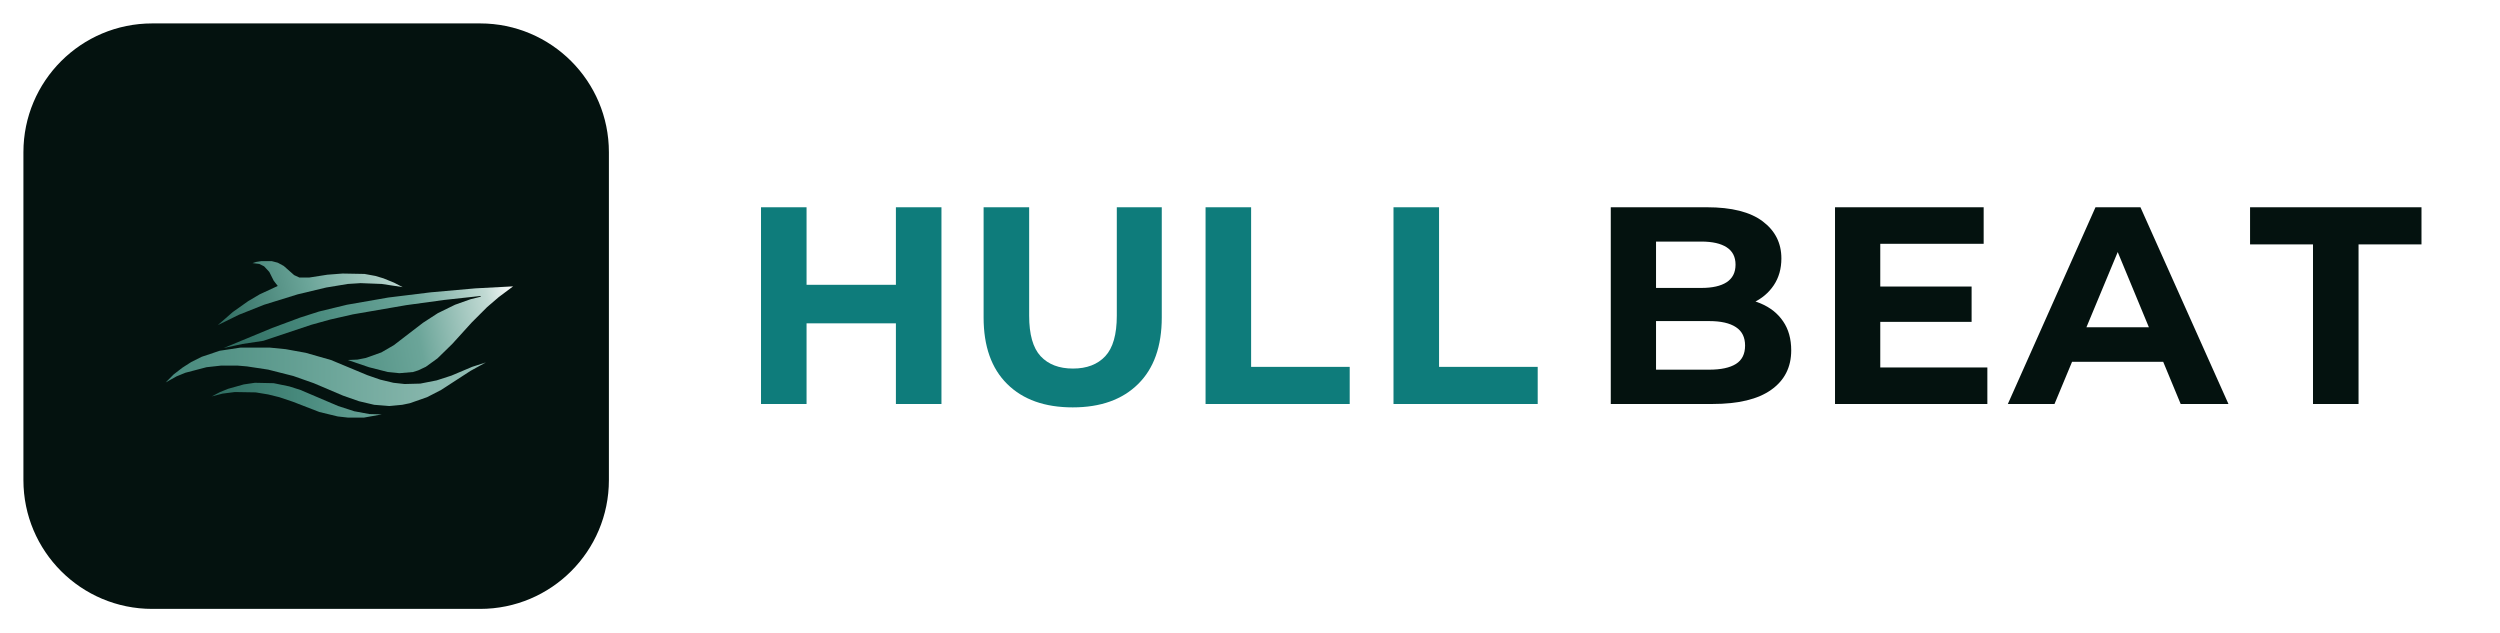
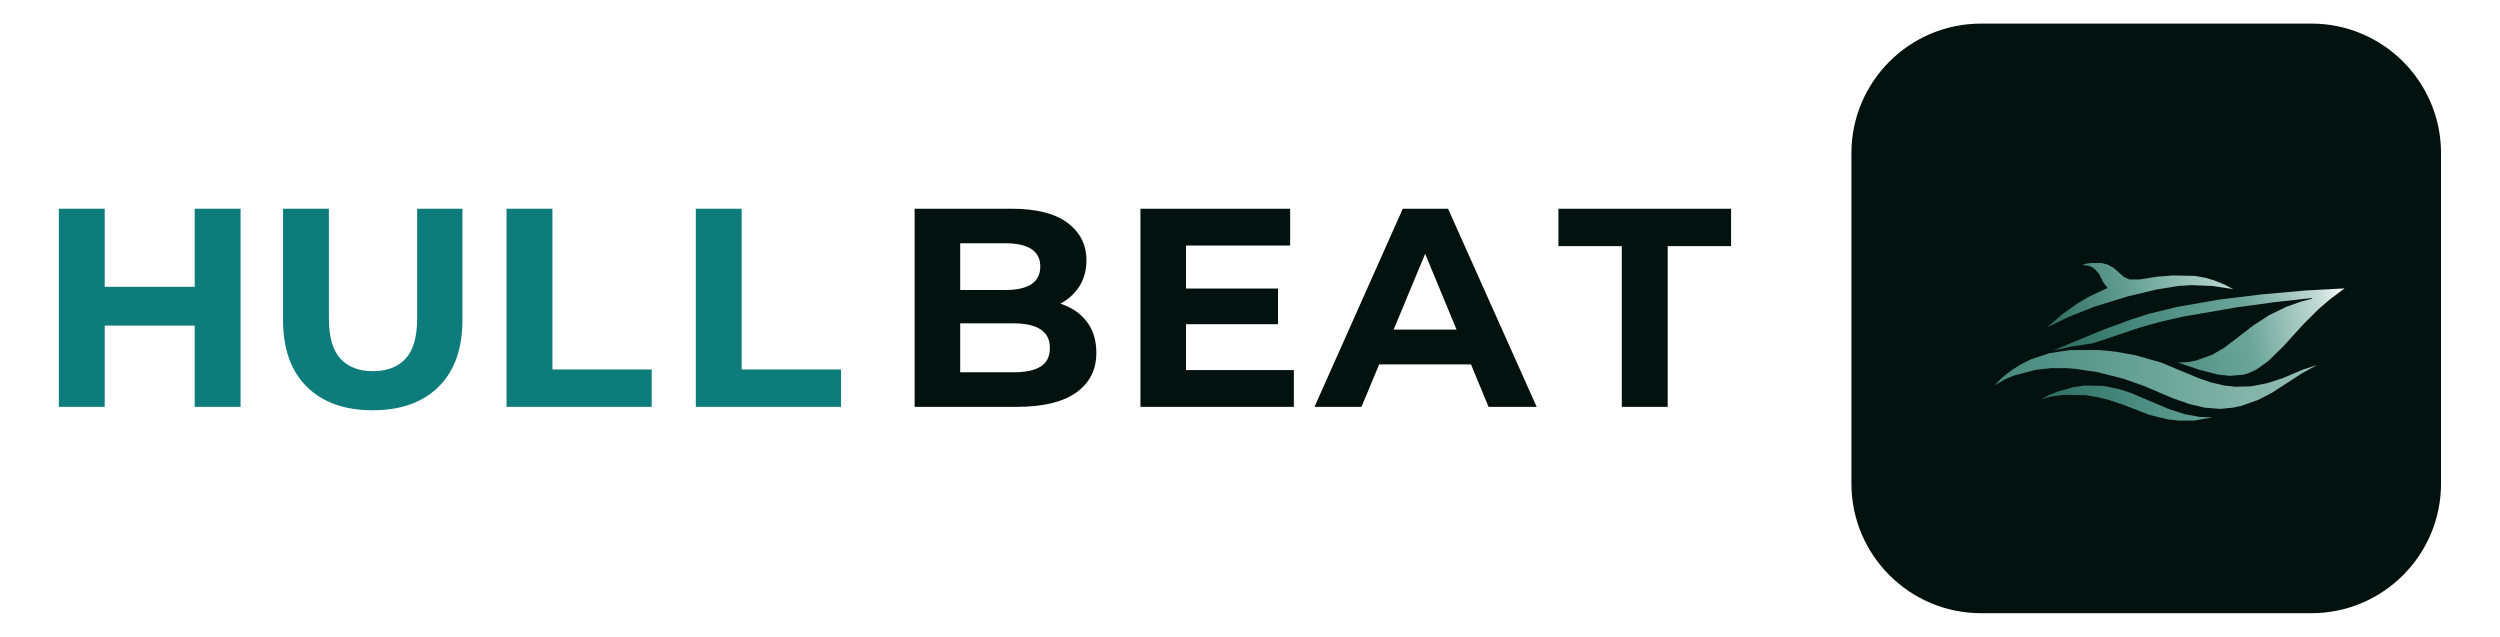
- <svg xmlns="http://www.w3.org/2000/svg" viewBox="0 0 427 108" width="427" height="108">
+ <svg xmlns="http://www.w3.org/2000/svg" viewBox="0 0 424 108" width="424" height="108">
  <defs>
    <linearGradient id="lGrad2" x1="32" y1="65" x2="62" y2="65" gradientUnits="userSpaceOnUse">
      <stop offset="0.0" stop-color="#2E6C60" />
      <stop offset="0.5" stop-color="#47897C" />
      <stop offset="1.0" stop-color="#6BA599" />
    </linearGradient>
    <linearGradient id="uGrad2" x1="24" y1="60" x2="80" y2="60" gradientUnits="userSpaceOnUse">
      <stop offset="0.0" stop-color="#47897C" />
      <stop offset="0.5" stop-color="#6BA599" />
      <stop offset="1.0" stop-color="#97C0B7" />
    </linearGradient>
    <linearGradient id="hGrad2" x1="34" y1="55" x2="84" y2="45" gradientUnits="userSpaceOnUse">
      <stop offset="0.0" stop-color="#2E6C60" />
      <stop offset="0.3" stop-color="#47897C" />
      <stop offset="0.65" stop-color="#6BA599" />
      <stop offset="0.9" stop-color="#C2DAD4" />
      <stop offset="1.0" stop-color="#FFFFFF" />
    </linearGradient>
    <linearGradient id="cGrad2" x1="33" y1="50" x2="65" y2="42" gradientUnits="userSpaceOnUse">
      <stop offset="0.0" stop-color="#2E6C60" />
      <stop offset="0.5" stop-color="#6BA599" />
      <stop offset="1.0" stop-color="#C2DAD4" />
    </linearGradient>
  </defs>
-   <g transform="translate(4, 4)">
+   <path d="M 33.02 69.00 L 33.02 35.40 L 40.80 35.40 L 40.80 69.00 L 33.02 69.00 Z M 9.98 69.00 L 9.98 35.40 L 17.76 35.40 L 17.76 69.00 L 9.98 69.00 Z M 17.18 55.22 L 17.18 48.64 L 33.60 48.64 L 33.60 55.22 L 17.18 55.22 Z M 63.22 69.58 Q 56.06 69.58 52.03 65.59 Q 48.00 61.61 48.00 54.22 L 48.00 35.40 L 55.78 35.40 L 55.78 53.92 Q 55.78 58.73 57.74 60.84 Q 59.71 62.95 63.26 62.95 Q 66.81 62.95 68.78 60.84 Q 70.75 58.73 70.75 53.92 L 70.75 35.40 L 78.43 35.40 L 78.43 54.22 Q 78.43 61.61 74.39 65.59 Q 70.36 69.58 63.22 69.58 Z M 85.91 69.00 L 85.91 35.40 L 93.69 35.40 L 93.69 62.66 L 110.53 62.66 L 110.53 69.00 L 85.91 69.00 Z M 118.01 69.00 L 118.01 35.40 L 125.79 35.40 L 125.79 62.66 L 142.64 62.66 L 142.64 69.00 L 118.01 69.00 Z" fill="#0E7C7B" />
+   <path d="M 155.12 69.00 L 155.12 35.40 L 171.54 35.40 Q 177.87 35.40 181.06 37.80 Q 184.26 40.20 184.26 44.14 Q 184.26 46.78 182.96 48.72 Q 181.66 50.66 179.40 51.72 Q 177.15 52.78 174.22 52.78 L 175.14 50.80 Q 178.30 50.80 180.75 51.84 Q 183.20 52.88 184.56 54.89 Q 185.94 56.90 185.94 59.84 Q 185.94 64.16 182.52 66.58 Q 179.12 69.00 172.50 69.00 L 155.12 69.00 Z M 162.85 63.14 L 171.92 63.14 Q 174.94 63.14 176.50 62.16 Q 178.06 61.18 178.06 59.02 Q 178.06 56.90 176.50 55.88 Q 174.94 54.84 171.92 54.84 L 162.27 54.84 L 162.27 49.18 L 170.58 49.18 Q 173.41 49.18 174.92 48.20 Q 176.43 47.20 176.43 45.20 Q 176.43 43.22 174.92 42.24 Q 173.41 41.26 170.58 41.26 L 162.85 41.26 L 162.85 63.14 Z M 193.42 69.00 L 193.42 35.40 L 218.81 35.40 L 218.81 41.64 L 201.15 41.64 L 201.15 62.76 L 219.44 62.76 L 219.44 69.00 L 193.42 69.00 Z M 200.57 54.98 L 200.57 48.94 L 216.75 48.94 L 216.75 54.98 L 200.57 54.98 Z M 222.94 69.00 L 237.91 35.40 L 245.59 35.40 L 260.62 69.00 L 252.46 69.00 L 240.17 39.34 L 243.25 39.34 L 230.91 69.00 L 222.94 69.00 Z M 230.43 61.80 L 232.49 55.90 L 249.77 55.90 L 251.89 61.80 L 230.43 61.80 Z M 275.06 69.00 L 275.06 41.74 L 264.31 41.74 L 264.31 35.40 L 293.59 35.40 L 293.59 41.74 L 282.84 41.74 L 282.84 69.00 L 275.06 69.00 Z" fill="#04120F" />
+   <g transform="translate(314, 4)">
    <rect width="100" height="100" rx="22" fill="#04120F" />
    <path d="M32.16,63.71 L34.00,63.23 L36.12,62.96 L39.68,63.02 L41.80,63.37 L43.71,63.84 L45.97,64.60 L50.55,66.37 L53.69,67.13 L55.47,67.33 L58.14,67.33 L61.21,66.78 L59.09,66.72 L56.50,66.24 L53.76,65.35 L47.33,62.61 L45.42,62.00 L42.75,61.45 L39.54,61.38 L37.63,61.66 L34.96,62.41 L33.59,62.96 Z" fill="url(#lGrad2)" />
    <path d="M24.30,61.32 L26.14,60.29 L27.65,59.67 L31.27,58.72 L33.80,58.44 L36.53,58.44 L38.17,58.58 L41.80,59.13 L46.10,60.22 L49.59,61.45 L54.58,63.57 L57.32,64.53 L59.91,65.14 L62.51,65.35 L64.70,65.14 L66.00,64.87 L68.94,63.84 L71.33,62.61 L76.39,59.33 L78.99,57.90 L76.66,58.65 L73.11,60.15 L70.58,60.97 L67.78,61.52 L65.11,61.59 L63.20,61.38 L60.94,60.84 L58.75,60.08 L52.53,57.49 L48.22,56.26 L44.80,55.64 L42.07,55.37 L37.08,55.37 L33.52,55.91 L30.45,56.94 L28.67,57.83 L27.17,58.79 L25.66,59.95 Z" fill="url(#uGrad2)" />
    <path d="M83.64,44.91 L77.21,45.25 L69.55,45.93 L62.31,46.82 L55.26,48.05 L50.48,49.21 L47.27,50.24 L42.48,52.02 L34.21,55.44 L37.42,54.75 L40.98,54.21 L49.18,51.47 L52.39,50.58 L56.29,49.69 L65.38,48.12 L71.88,47.23 L78.10,46.55 L78.10,46.68 L76.39,47.10 L73.72,48.05 L70.78,49.49 L68.25,51.13 L63.26,54.96 L61.14,56.19 L58.48,57.14 L57.04,57.42 L55.40,57.49 L59.02,58.72 L62.24,59.54 L64.22,59.74 L66.55,59.54 L67.43,59.26 L68.73,58.65 L70.72,57.21 L73.24,54.75 L76.59,51.06 L79.19,48.46 L81.18,46.75 Z" fill="url(#hGrad2)" />
    <path d="M33.18,51.54 L36.81,49.76 L41.11,48.05 L46.86,46.27 L51.71,45.11 L55.40,44.50 L57.59,44.36 L61.21,44.50 L64.77,45.04 L63.33,44.29 L61.49,43.54 L60.12,43.13 L58.27,42.79 L54.51,42.72 L51.91,42.92 L48.84,43.40 L47.13,43.40 L46.24,42.99 L44.46,41.42 L43.44,40.87 L42.41,40.60 L40.63,40.60 L39.75,40.74 L39.13,40.94 L40.29,41.08 L41.11,41.49 L42.00,42.45 L42.75,43.95 L43.44,44.84 L40.36,46.27 L38.38,47.44 L35.78,49.28 Z" fill="url(#cGrad2)" />
  </g>
-   <path d="M 153.02 69.00 L 153.02 35.40 L 160.80 35.40 L 160.80 69.00 L 153.02 69.00 Z M 129.98 69.00 L 129.98 35.40 L 137.76 35.40 L 137.76 69.00 L 129.98 69.00 Z M 137.18 55.22 L 137.18 48.64 L 153.60 48.64 L 153.60 55.22 L 137.18 55.22 Z M 183.22 69.58 Q 176.06 69.58 172.03 65.59 Q 168.00 61.61 168.00 54.22 L 168.00 35.40 L 175.78 35.40 L 175.78 53.92 Q 175.78 58.73 177.74 60.84 Q 179.71 62.95 183.26 62.95 Q 186.81 62.95 188.78 60.84 Q 190.75 58.73 190.75 53.92 L 190.75 35.40 L 198.43 35.40 L 198.43 54.22 Q 198.43 61.61 194.39 65.59 Q 190.36 69.58 183.22 69.58 Z M 205.91 69.00 L 205.91 35.40 L 213.69 35.40 L 213.69 62.66 L 230.53 62.66 L 230.53 69.00 L 205.91 69.00 Z M 238.01 69.00 L 238.01 35.40 L 245.79 35.40 L 245.79 62.66 L 262.64 62.66 L 262.64 69.00 L 238.01 69.00 Z" fill="#0E7C7B" />
-   <path d="M 275.12 69.00 L 275.12 35.40 L 291.54 35.40 Q 297.87 35.40 301.06 37.80 Q 304.26 40.20 304.26 44.14 Q 304.26 46.78 302.96 48.72 Q 301.66 50.66 299.40 51.72 Q 297.15 52.78 294.22 52.78 L 295.14 50.80 Q 298.30 50.80 300.75 51.84 Q 303.20 52.88 304.56 54.89 Q 305.94 56.90 305.94 59.84 Q 305.94 64.16 302.52 66.58 Q 299.12 69.00 292.50 69.00 L 275.12 69.00 Z M 282.85 63.14 L 291.92 63.14 Q 294.94 63.14 296.50 62.16 Q 298.06 61.18 298.06 59.02 Q 298.06 56.90 296.50 55.88 Q 294.94 54.84 291.92 54.84 L 282.27 54.84 L 282.27 49.18 L 290.58 49.18 Q 293.41 49.18 294.92 48.20 Q 296.43 47.20 296.43 45.20 Q 296.43 43.22 294.92 42.24 Q 293.41 41.26 290.58 41.26 L 282.85 41.26 L 282.85 63.14 Z M 313.42 69.00 L 313.42 35.40 L 338.81 35.40 L 338.81 41.64 L 321.15 41.64 L 321.15 62.76 L 339.44 62.76 L 339.44 69.00 L 313.42 69.00 Z M 320.57 54.98 L 320.57 48.94 L 336.75 48.94 L 336.75 54.98 L 320.57 54.98 Z M 342.94 69.00 L 357.91 35.40 L 365.59 35.40 L 380.62 69.00 L 372.46 69.00 L 360.17 39.34 L 363.25 39.34 L 350.91 69.00 L 342.94 69.00 Z M 350.43 61.80 L 352.49 55.90 L 369.77 55.90 L 371.89 61.80 L 350.43 61.80 Z M 395.06 69.00 L 395.06 41.74 L 384.31 41.74 L 384.31 35.40 L 413.59 35.40 L 413.59 41.74 L 402.84 41.74 L 402.84 69.00 L 395.06 69.00 Z" fill="#04120F" />
</svg>
